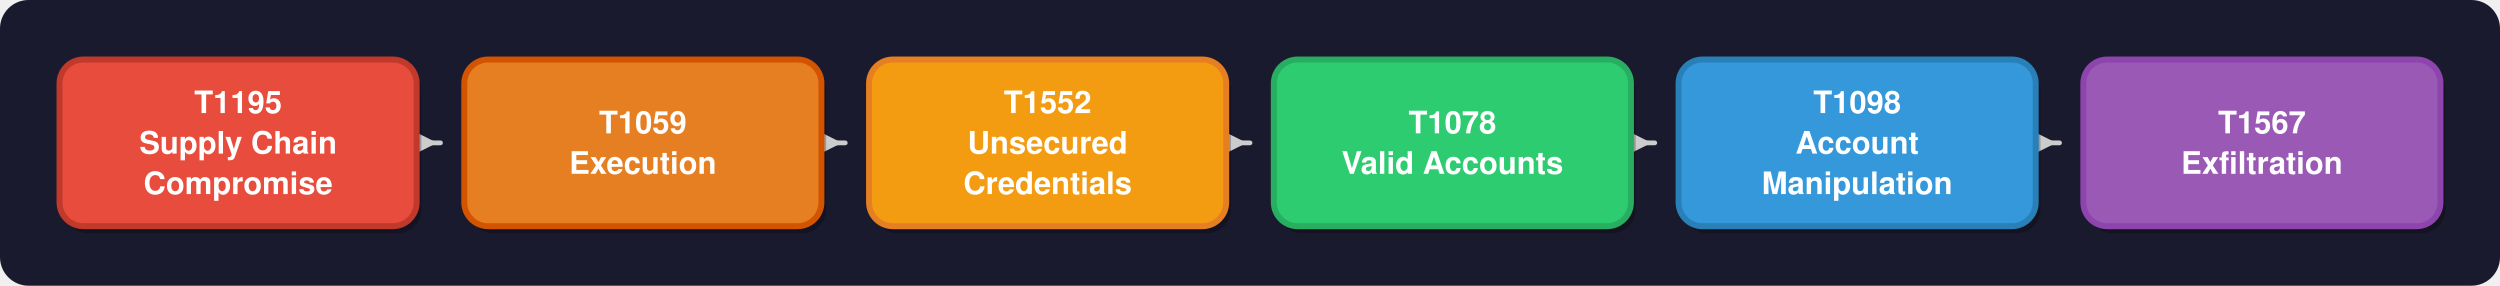
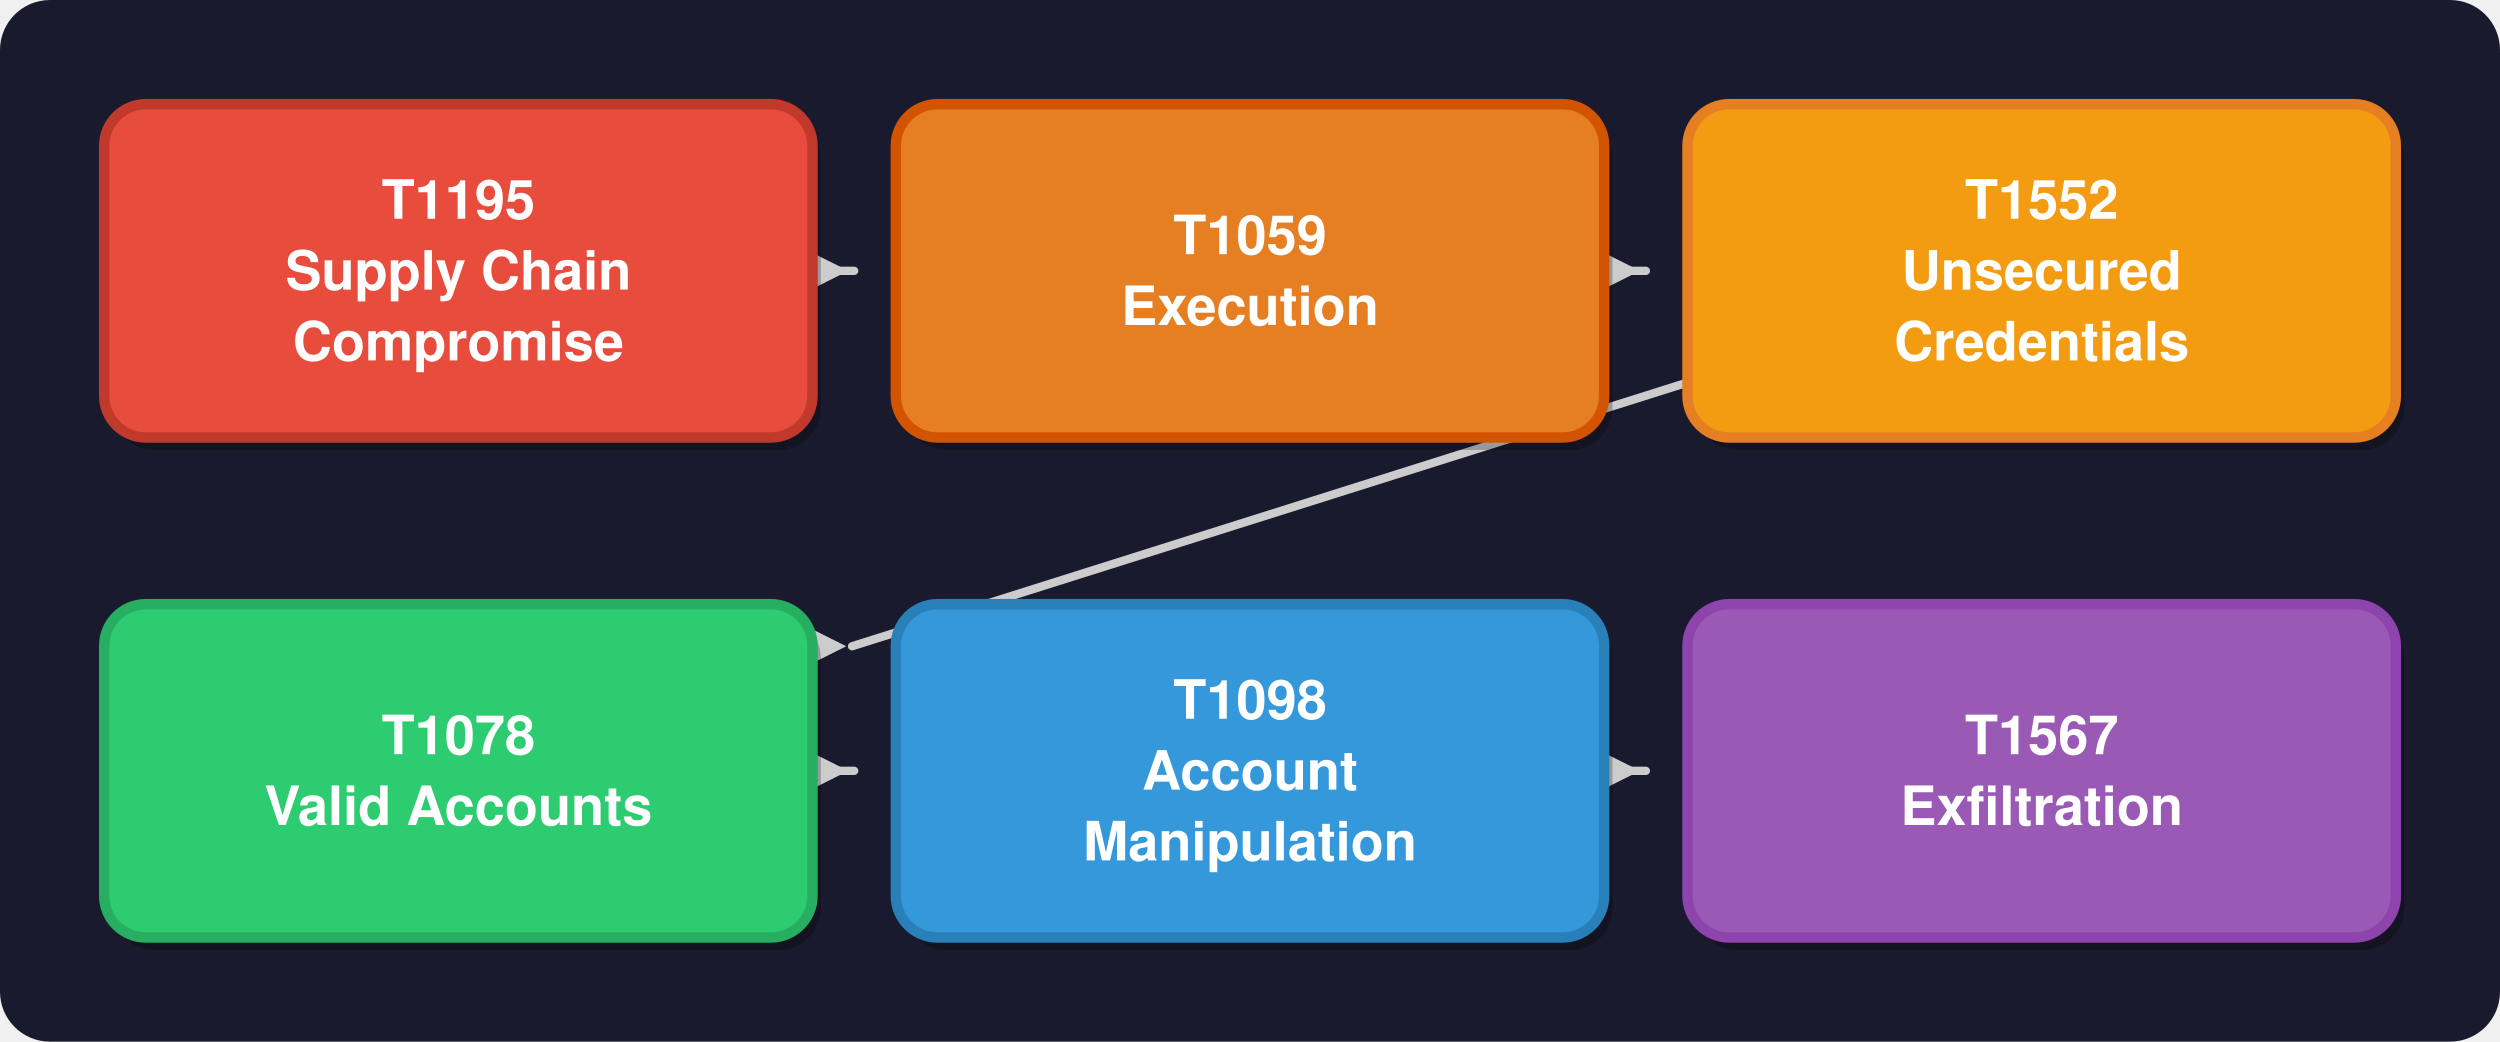
- <svg xmlns="http://www.w3.org/2000/svg" version="1.1" width="1050" height="120" viewBox="-5 35 1050 120">
+ <svg xmlns="http://www.w3.org/2000/svg" version="1.1" width="600" height="250" viewBox="-5 -5 600 250">
  <defs>
    <marker id="ahcccccc" viewBox="0 0 10 10" refX="9" refY="5" markerWidth="7" markerHeight="7" orient="auto-start-auto">
      <path d="M 0 1 L 8 5 L 0 9 z" fill="#cccccc" />
    </marker>
  </defs>
-   <rect x="-5" y="35" width="1050" height="120" fill="#1a1a2e" rx="12" ry="12" />
-   <line x1="170.0" y1="95.0" x2="180.0" y2="95.0" stroke="#cccccc" stroke-width="2" stroke-linecap="round" marker-end="url(#ahcccccc)" />
-   <line x1="340.0" y1="95.0" x2="350.0" y2="95.0" stroke="#cccccc" stroke-width="2" stroke-linecap="round" marker-end="url(#ahcccccc)" />
-   <line x1="510.0" y1="95.0" x2="520.0" y2="95.0" stroke="#cccccc" stroke-width="2" stroke-linecap="round" marker-end="url(#ahcccccc)" />
-   <line x1="680.0" y1="95.0" x2="690.0" y2="95.0" stroke="#cccccc" stroke-width="2" stroke-linecap="round" marker-end="url(#ahcccccc)" />
-   <line x1="850.0" y1="95.0" x2="860.0" y2="95.0" stroke="#cccccc" stroke-width="2" stroke-linecap="round" marker-end="url(#ahcccccc)" />
-   <rect x="22" y="63" width="150" height="70" rx="10" ry="10" fill="black" fill-opacity="0.25" />
-   <rect x="20" y="60" width="150" height="70" rx="10" ry="10" fill="#e74c3c" stroke="#c0392b" stroke-width="2.5" />
-   <text x="95.0" y="82.5" text-anchor="middle" font-family="Segoe UI,Helvetica,Arial,sans-serif" font-size="13" font-weight="700" fill="#ffffff">T1195</text>
-   <text x="95.0" y="99.5" text-anchor="middle" font-family="Segoe UI,Helvetica,Arial,sans-serif" font-size="13" font-weight="700" fill="#ffffff">Supply Chain</text>
-   <text x="95.0" y="116.5" text-anchor="middle" font-family="Segoe UI,Helvetica,Arial,sans-serif" font-size="13" font-weight="700" fill="#ffffff">Compromise</text>
-   <rect x="192" y="63" width="150" height="70" rx="10" ry="10" fill="black" fill-opacity="0.25" />
-   <rect x="190" y="60" width="150" height="70" rx="10" ry="10" fill="#e67e22" stroke="#d35400" stroke-width="2.5" />
-   <text x="265.0" y="91.0" text-anchor="middle" font-family="Segoe UI,Helvetica,Arial,sans-serif" font-size="13" font-weight="700" fill="#ffffff">T1059</text>
-   <text x="265.0" y="108.0" text-anchor="middle" font-family="Segoe UI,Helvetica,Arial,sans-serif" font-size="13" font-weight="700" fill="#ffffff">Execution</text>
-   <rect x="362" y="63" width="150" height="70" rx="10" ry="10" fill="black" fill-opacity="0.25" />
-   <rect x="360" y="60" width="150" height="70" rx="10" ry="10" fill="#f39c12" stroke="#e67e22" stroke-width="2.5" />
-   <text x="435.0" y="82.5" text-anchor="middle" font-family="Segoe UI,Helvetica,Arial,sans-serif" font-size="13" font-weight="700" fill="#ffffff">T1552</text>
-   <text x="435.0" y="99.5" text-anchor="middle" font-family="Segoe UI,Helvetica,Arial,sans-serif" font-size="13" font-weight="700" fill="#ffffff">Unsecured</text>
-   <text x="435.0" y="116.5" text-anchor="middle" font-family="Segoe UI,Helvetica,Arial,sans-serif" font-size="13" font-weight="700" fill="#ffffff">Credentials</text>
-   <rect x="532" y="63" width="150" height="70" rx="10" ry="10" fill="black" fill-opacity="0.25" />
-   <rect x="530" y="60" width="150" height="70" rx="10" ry="10" fill="#2ecc71" stroke="#27ae60" stroke-width="2.5" />
-   <text x="605.0" y="91.0" text-anchor="middle" font-family="Segoe UI,Helvetica,Arial,sans-serif" font-size="13" font-weight="700" fill="#ffffff">T1078</text>
-   <text x="605.0" y="108.0" text-anchor="middle" font-family="Segoe UI,Helvetica,Arial,sans-serif" font-size="13" font-weight="700" fill="#ffffff">Valid Accounts</text>
-   <rect x="702" y="63" width="150" height="70" rx="10" ry="10" fill="black" fill-opacity="0.25" />
-   <rect x="700" y="60" width="150" height="70" rx="10" ry="10" fill="#3498db" stroke="#2980b9" stroke-width="2.5" />
-   <text x="775.0" y="82.5" text-anchor="middle" font-family="Segoe UI,Helvetica,Arial,sans-serif" font-size="13" font-weight="700" fill="#ffffff">T1098</text>
-   <text x="775.0" y="99.5" text-anchor="middle" font-family="Segoe UI,Helvetica,Arial,sans-serif" font-size="13" font-weight="700" fill="#ffffff">Account</text>
-   <text x="775.0" y="116.5" text-anchor="middle" font-family="Segoe UI,Helvetica,Arial,sans-serif" font-size="13" font-weight="700" fill="#ffffff">Manipulation</text>
-   <rect x="872" y="63" width="150" height="70" rx="10" ry="10" fill="black" fill-opacity="0.25" />
-   <rect x="870" y="60" width="150" height="70" rx="10" ry="10" fill="#9b59b6" stroke="#8e44ad" stroke-width="2.5" />
-   <text x="945.0" y="91.0" text-anchor="middle" font-family="Segoe UI,Helvetica,Arial,sans-serif" font-size="13" font-weight="700" fill="#ffffff">T1567</text>
-   <text x="945.0" y="108.0" text-anchor="middle" font-family="Segoe UI,Helvetica,Arial,sans-serif" font-size="13" font-weight="700" fill="#ffffff">Exfiltration</text>
+   <rect x="-5" y="-5" width="600" height="250" fill="#1a1a2e" rx="12" ry="12" />
+   <line x1="190.0" y1="60.0" x2="200.0" y2="60.0" stroke="#cccccc" stroke-width="2" stroke-linecap="round" marker-end="url(#ahcccccc)" />
+   <line x1="380.0" y1="60.0" x2="390.0" y2="60.0" stroke="#cccccc" stroke-width="2" stroke-linecap="round" marker-end="url(#ahcccccc)" />
+   <line x1="400.0" y1="86.8" x2="199.5" y2="150.1" stroke="#cccccc" stroke-width="2" stroke-linecap="round" marker-end="url(#ahcccccc)" />
+   <line x1="190.0" y1="180.0" x2="200.0" y2="180.0" stroke="#cccccc" stroke-width="2" stroke-linecap="round" marker-end="url(#ahcccccc)" />
+   <line x1="380.0" y1="180.0" x2="390.0" y2="180.0" stroke="#cccccc" stroke-width="2" stroke-linecap="round" marker-end="url(#ahcccccc)" />
+   <rect x="22" y="23" width="170" height="80" rx="10" ry="10" fill="black" fill-opacity="0.25" />
+   <rect x="20" y="20" width="170" height="80" rx="10" ry="10" fill="#e74c3c" stroke="#c0392b" stroke-width="2.5" />
+   <text x="105.0" y="47.5" text-anchor="middle" font-family="Segoe UI,Helvetica,Arial,sans-serif" font-size="13" font-weight="700" fill="#ffffff">T1195</text>
+   <text x="105.0" y="64.5" text-anchor="middle" font-family="Segoe UI,Helvetica,Arial,sans-serif" font-size="13" font-weight="700" fill="#ffffff">Supply Chain</text>
+   <text x="105.0" y="81.5" text-anchor="middle" font-family="Segoe UI,Helvetica,Arial,sans-serif" font-size="13" font-weight="700" fill="#ffffff">Compromise</text>
+   <rect x="212" y="23" width="170" height="80" rx="10" ry="10" fill="black" fill-opacity="0.25" />
+   <rect x="210" y="20" width="170" height="80" rx="10" ry="10" fill="#e67e22" stroke="#d35400" stroke-width="2.5" />
+   <text x="295.0" y="56.0" text-anchor="middle" font-family="Segoe UI,Helvetica,Arial,sans-serif" font-size="13" font-weight="700" fill="#ffffff">T1059</text>
+   <text x="295.0" y="73.0" text-anchor="middle" font-family="Segoe UI,Helvetica,Arial,sans-serif" font-size="13" font-weight="700" fill="#ffffff">Execution</text>
+   <rect x="402" y="23" width="170" height="80" rx="10" ry="10" fill="black" fill-opacity="0.25" />
+   <rect x="400" y="20" width="170" height="80" rx="10" ry="10" fill="#f39c12" stroke="#e67e22" stroke-width="2.5" />
+   <text x="485.0" y="47.5" text-anchor="middle" font-family="Segoe UI,Helvetica,Arial,sans-serif" font-size="13" font-weight="700" fill="#ffffff">T1552</text>
+   <text x="485.0" y="64.5" text-anchor="middle" font-family="Segoe UI,Helvetica,Arial,sans-serif" font-size="13" font-weight="700" fill="#ffffff">Unsecured</text>
+   <text x="485.0" y="81.5" text-anchor="middle" font-family="Segoe UI,Helvetica,Arial,sans-serif" font-size="13" font-weight="700" fill="#ffffff">Credentials</text>
+   <rect x="22" y="143" width="170" height="80" rx="10" ry="10" fill="black" fill-opacity="0.25" />
+   <rect x="20" y="140" width="170" height="80" rx="10" ry="10" fill="#2ecc71" stroke="#27ae60" stroke-width="2.5" />
+   <text x="105.0" y="176.0" text-anchor="middle" font-family="Segoe UI,Helvetica,Arial,sans-serif" font-size="13" font-weight="700" fill="#ffffff">T1078</text>
+   <text x="105.0" y="193.0" text-anchor="middle" font-family="Segoe UI,Helvetica,Arial,sans-serif" font-size="13" font-weight="700" fill="#ffffff">Valid Accounts</text>
+   <rect x="212" y="143" width="170" height="80" rx="10" ry="10" fill="black" fill-opacity="0.25" />
+   <rect x="210" y="140" width="170" height="80" rx="10" ry="10" fill="#3498db" stroke="#2980b9" stroke-width="2.5" />
+   <text x="295.0" y="167.5" text-anchor="middle" font-family="Segoe UI,Helvetica,Arial,sans-serif" font-size="13" font-weight="700" fill="#ffffff">T1098</text>
+   <text x="295.0" y="184.5" text-anchor="middle" font-family="Segoe UI,Helvetica,Arial,sans-serif" font-size="13" font-weight="700" fill="#ffffff">Account</text>
+   <text x="295.0" y="201.5" text-anchor="middle" font-family="Segoe UI,Helvetica,Arial,sans-serif" font-size="13" font-weight="700" fill="#ffffff">Manipulation</text>
+   <rect x="402" y="143" width="170" height="80" rx="10" ry="10" fill="black" fill-opacity="0.25" />
+   <rect x="400" y="140" width="170" height="80" rx="10" ry="10" fill="#9b59b6" stroke="#8e44ad" stroke-width="2.5" />
+   <text x="485.0" y="176.0" text-anchor="middle" font-family="Segoe UI,Helvetica,Arial,sans-serif" font-size="13" font-weight="700" fill="#ffffff">T1567</text>
+   <text x="485.0" y="193.0" text-anchor="middle" font-family="Segoe UI,Helvetica,Arial,sans-serif" font-size="13" font-weight="700" fill="#ffffff">Exfiltration</text>
</svg>
